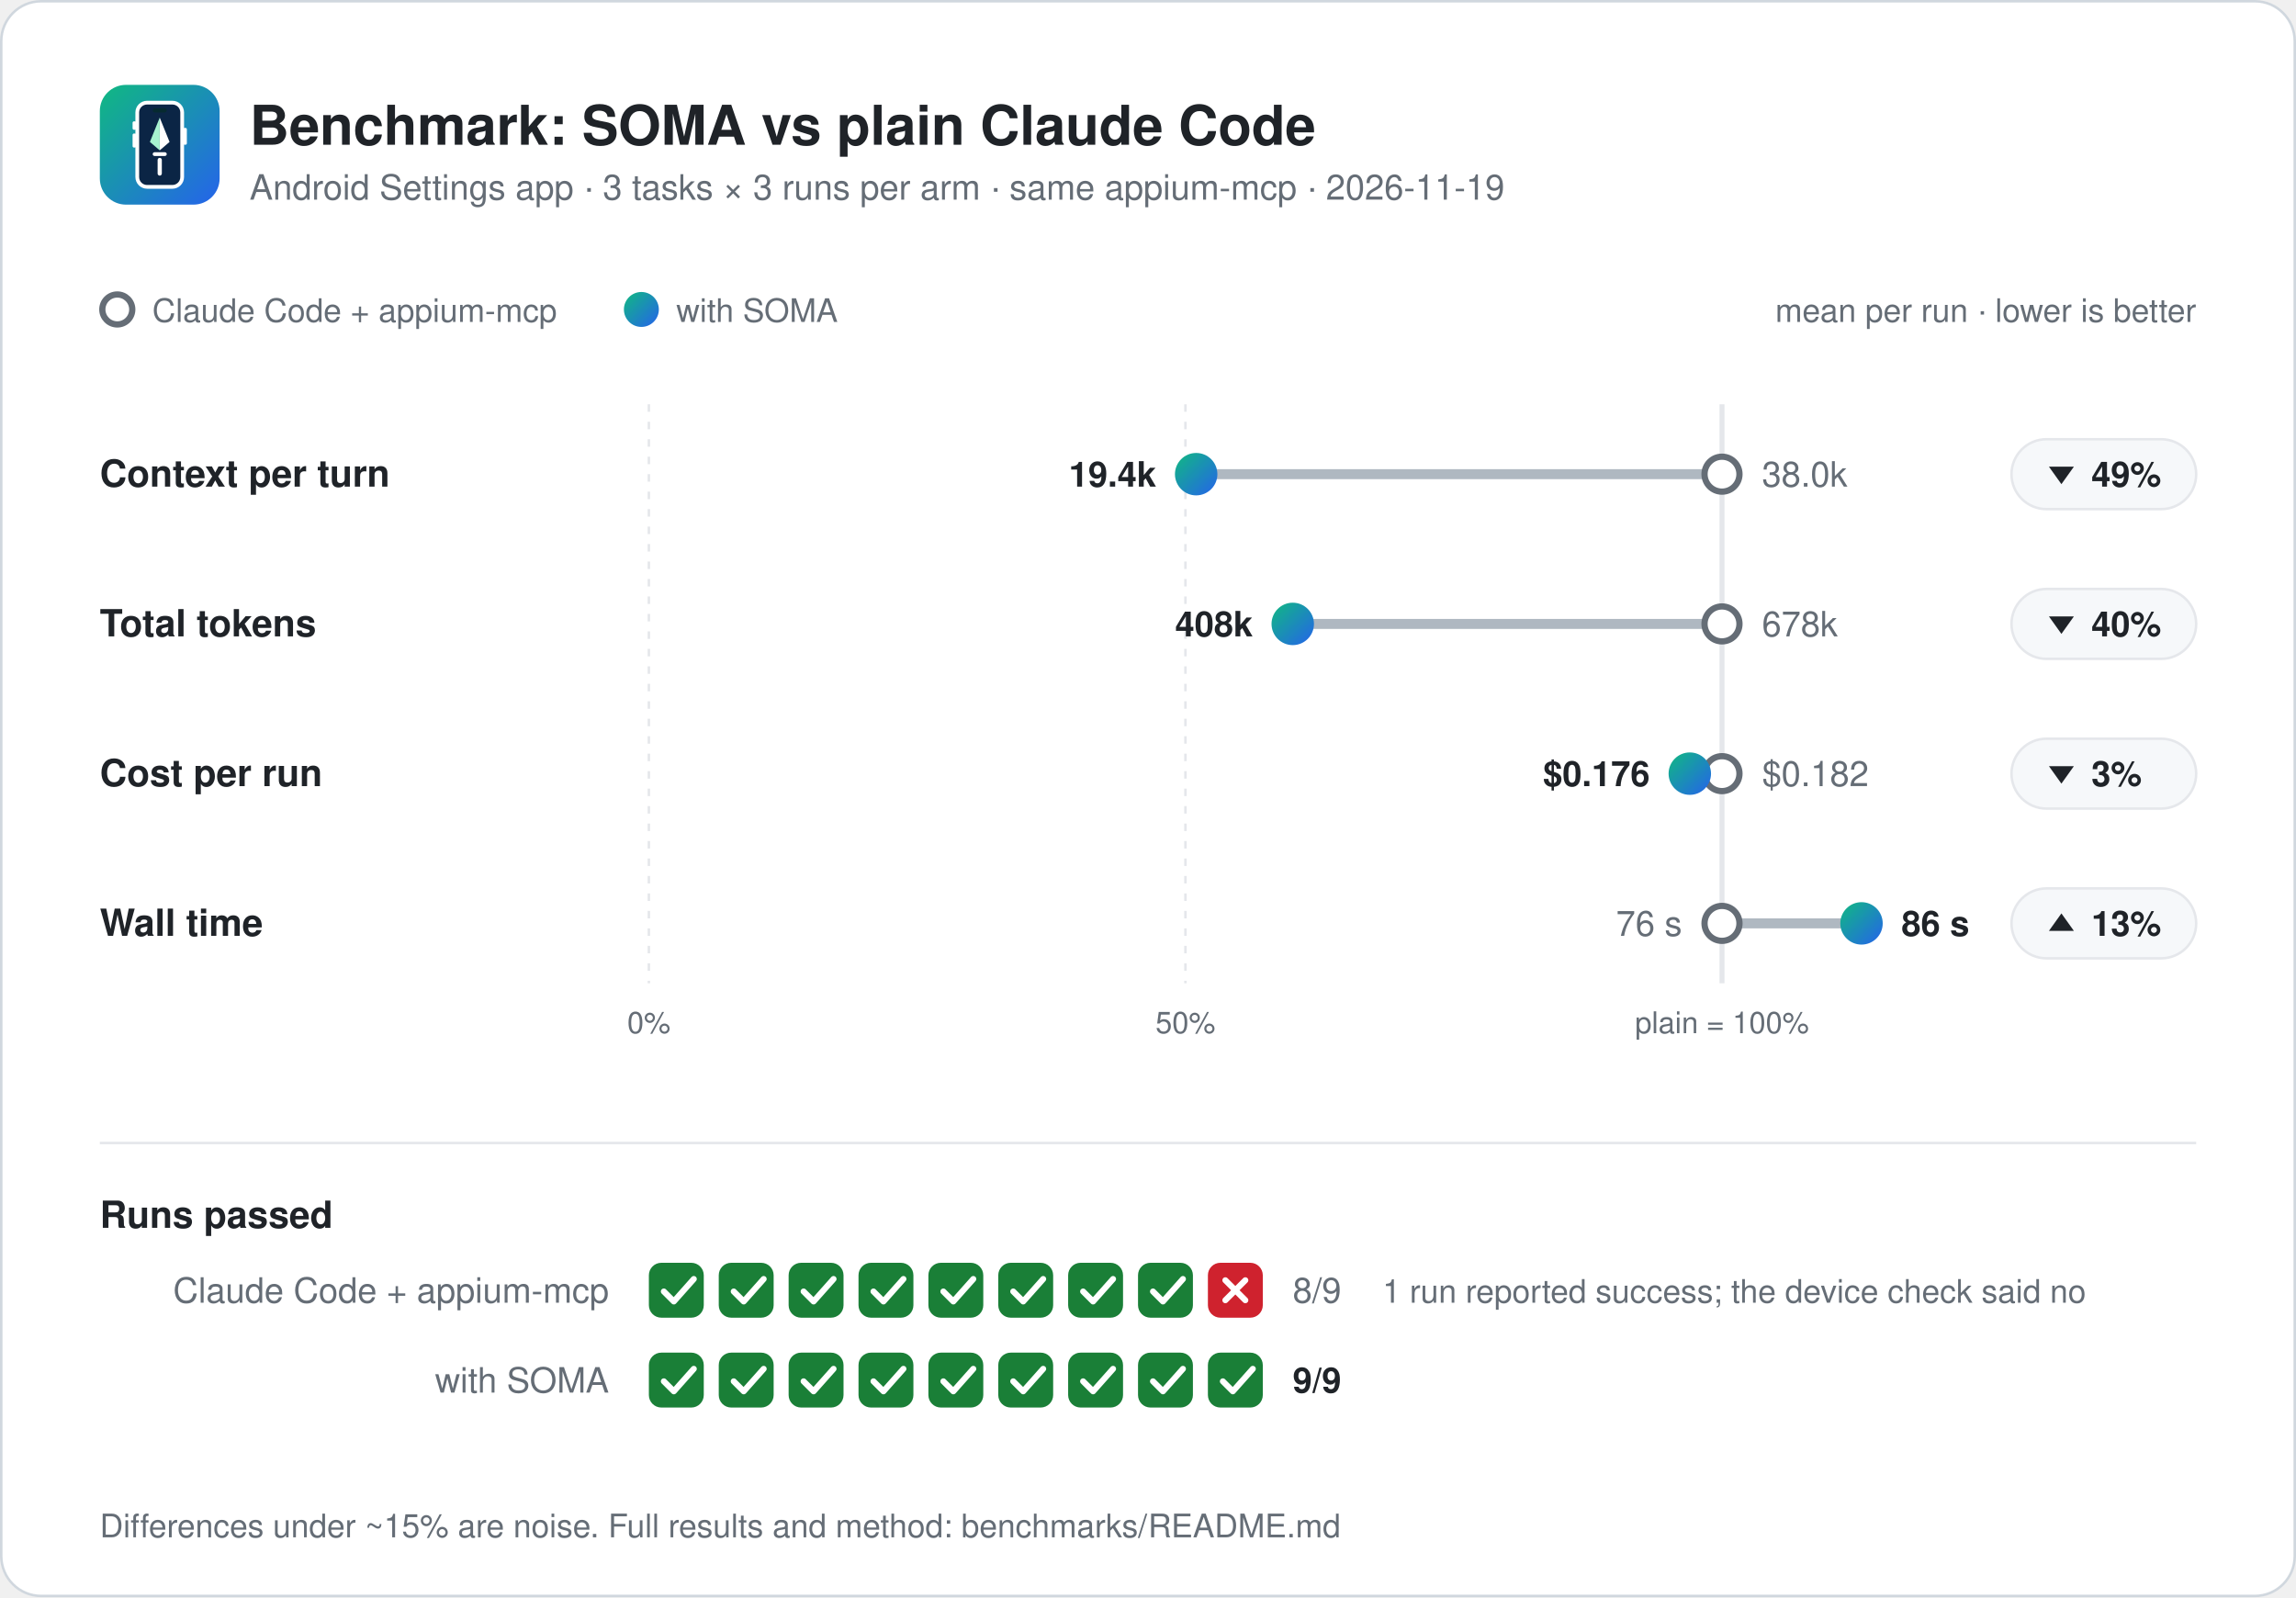
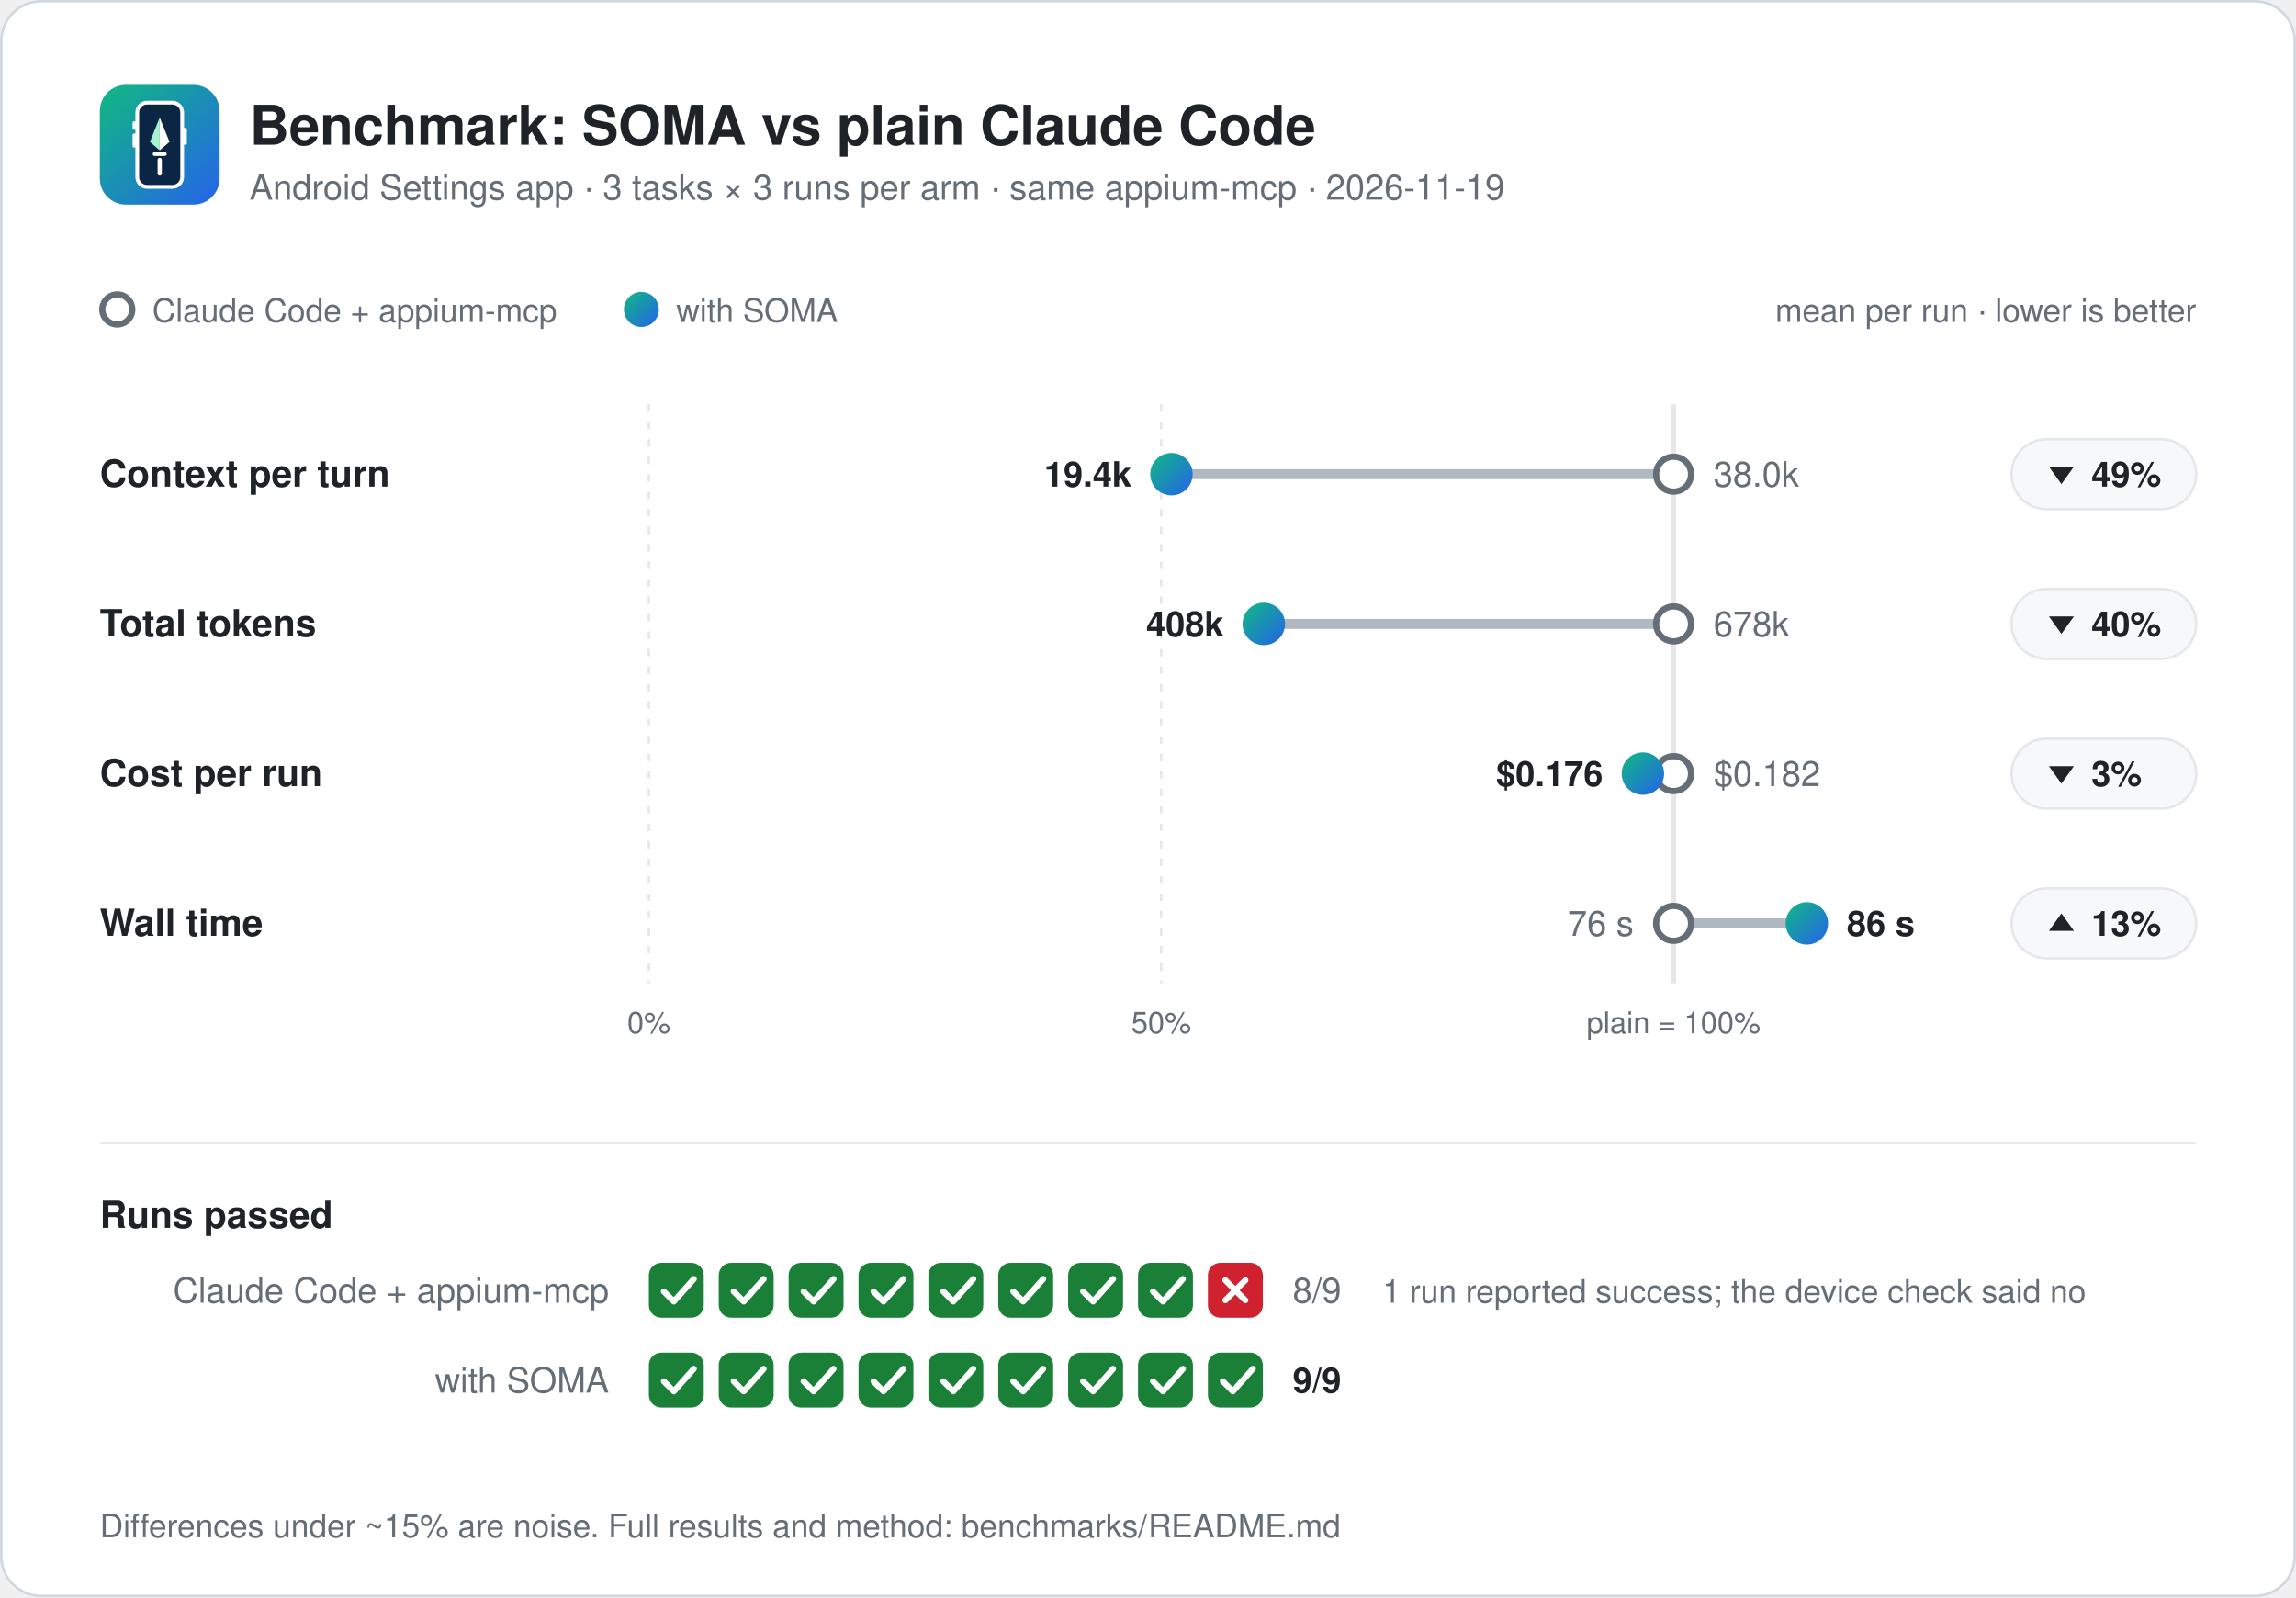
<svg xmlns="http://www.w3.org/2000/svg" viewBox="0 0 920 640" width="920" height="640" role="img" aria-labelledby="title desc">
  <defs>
    <linearGradient id="brand" x1="0" y1="0" x2="1" y2="1">
      <stop offset="0" stop-color="#10B981" />
      <stop offset="1" stop-color="#2563EB" />
    </linearGradient>
  </defs>
  <style>
    text { font-family: -apple-system, BlinkMacSystemFont, 'Segoe UI', 'Helvetica Neue', Helvetica, Arial, sans-serif; }
    .title { font-size: 22px; font-weight: 700; fill: #1F2328; }
    .subtitle { font-size: 14px; fill: #656D76; }
    .metric { font-size: 15px; font-weight: 600; fill: #1F2328; }
    .val { font-size: 14px; fill: #656D76; }
    .vsoma, .pct { font-size: 14px; font-weight: 700; fill: #1F2328; }
    .tick { font-size: 12px; fill: #656D76; }
    .legend, .note { font-size: 13px; fill: #656D76; }
  </style>
  <rect x="0.5" y="0.5" width="919" height="639" rx="16" fill="#FFFFFF" stroke="#D0D7DE" />
  <g transform="translate(40 34) scale(0.1875)">
    <rect width="256" height="256" rx="56" fill="url(#brand)" />
    <rect x="70" y="78" width="8" height="18" rx="3" fill="#FFFFFF" />
    <rect x="70" y="104" width="8" height="30" rx="3" fill="#FFFFFF" />
    <rect x="178" y="92" width="8" height="36" rx="3" fill="#FFFFFF" />
    <rect x="76" y="34" width="104" height="188" rx="25" fill="#FFFFFF" />
    <rect x="84" y="42" width="88" height="172" rx="17" fill="#0B2545" />
    <rect x="113" y="50" width="30" height="9" rx="4.5" fill="#062A30" />
    <path d="M128 70 L149 122 L128 140 Z" fill="#FFFFFF" />
    <path d="M128 70 L107 122 L128 140 Z" fill="#A7F3D0" />
    <rect x="113" y="144" width="30" height="8" rx="4" fill="#FFFFFF" />
    <rect x="123.5" y="156" width="9" height="38" rx="4.5" fill="#FFFFFF" />
  </g>
  <text x="100" y="58" class="title">Benchmark: SOMA vs plain Claude Code</text>
  <text x="100" y="80" class="subtitle">Android Settings app · 3 tasks × 3 runs per arm · same appium-mcp · 2026-11-19</text>
  <circle cx="47" cy="124" r="6" fill="#FFFFFF" stroke="#656D76" stroke-width="2.5" />
  <text x="61" y="129" class="legend">Claude Code + appium-mcp</text>
  <circle cx="257" cy="124" r="7" fill="url(#brand)" />
  <text x="271" y="129" class="legend">with SOMA</text>
  <text x="880" y="129" text-anchor="end" class="legend">mean per run · lower is better</text>
  <line x1="260" y1="162" x2="260" y2="394" stroke="#E5E7EB" stroke-width="1" stroke-dasharray="3 4" />
  <text x="260" y="414" text-anchor="middle" class="tick">0%</text>
-   <line x1="475" y1="162" x2="475" y2="394" stroke="#E5E7EB" stroke-width="1" stroke-dasharray="3 4" />
-   <text x="475" y="414" text-anchor="middle" class="tick">50%</text>
-   <line x1="690" y1="162" x2="690" y2="394" stroke="#E5E7EB" stroke-width="2" />
-   <text x="690" y="414" text-anchor="middle" class="tick">plain = 100%</text>
+   <line x1="465.3" y1="162" x2="465.3" y2="394" stroke="#E5E7EB" stroke-width="1" stroke-dasharray="3 4" />
+   <text x="465.3" y="414" text-anchor="middle" class="tick">50%</text>
+   <line x1="670.6" y1="162" x2="670.6" y2="394" stroke="#E5E7EB" stroke-width="2" />
+   <text x="670.6" y="414" text-anchor="middle" class="tick">plain = 100%</text>
  <text x="40" y="195" class="metric">Context per turn</text>
-   <line x1="690" y1="190" x2="479.3" y2="190" stroke="#AFB8C1" stroke-width="4" stroke-linecap="round" />
-   <circle cx="690" cy="190" r="7" fill="#FFFFFF" stroke="#656D76" stroke-width="2.5" />
-   <circle cx="479.3" cy="190" r="8.5" fill="url(#brand)" />
-   <text x="463.3" y="195" text-anchor="end" class="vsoma">19.4k</text>
-   <text x="706" y="195" class="val">38.0k</text>
+   <line x1="670.6" y1="190" x2="469.4" y2="190" stroke="#AFB8C1" stroke-width="4" stroke-linecap="round" />
+   <circle cx="670.6" cy="190" r="7" fill="#FFFFFF" stroke="#656D76" stroke-width="2.5" />
+   <circle cx="469.4" cy="190" r="8.5" fill="url(#brand)" />
+   <text x="453.4" y="195" text-anchor="end" class="vsoma">19.4k</text>
+   <text x="686.6" y="195" class="val">38.0k</text>
  <rect x="806" y="176" width="74" height="28" rx="14" fill="#F6F8FA" stroke="#E5E7EB" />
  <path d="M-5 -3 L5 -3 L0 4 Z" transform="translate(826 190)" fill="#1F2328" />
  <text x="838" y="195" class="pct">49%</text>
  <text x="40" y="255" class="metric">Total tokens</text>
-   <line x1="690" y1="250" x2="518" y2="250" stroke="#AFB8C1" stroke-width="4" stroke-linecap="round" />
-   <circle cx="690" cy="250" r="7" fill="#FFFFFF" stroke="#656D76" stroke-width="2.5" />
-   <circle cx="518" cy="250" r="8.5" fill="url(#brand)" />
-   <text x="502" y="255" text-anchor="end" class="vsoma">408k</text>
-   <text x="706" y="255" class="val">678k</text>
+   <line x1="670.6" y1="250" x2="506.4" y2="250" stroke="#AFB8C1" stroke-width="4" stroke-linecap="round" />
+   <circle cx="670.6" cy="250" r="7" fill="#FFFFFF" stroke="#656D76" stroke-width="2.5" />
+   <circle cx="506.4" cy="250" r="8.5" fill="url(#brand)" />
+   <text x="490.4" y="255" text-anchor="end" class="vsoma">408k</text>
+   <text x="686.6" y="255" class="val">678k</text>
  <rect x="806" y="236" width="74" height="28" rx="14" fill="#F6F8FA" stroke="#E5E7EB" />
  <path d="M-5 -3 L5 -3 L0 4 Z" transform="translate(826 250)" fill="#1F2328" />
  <text x="838" y="255" class="pct">40%</text>
  <text x="40" y="315" class="metric">Cost per run</text>
-   <line x1="690" y1="310" x2="677.1" y2="310" stroke="#AFB8C1" stroke-width="4" stroke-linecap="round" />
-   <circle cx="690" cy="310" r="7" fill="#FFFFFF" stroke="#656D76" stroke-width="2.5" />
-   <circle cx="677.1" cy="310" r="8.5" fill="url(#brand)" />
-   <text x="661.1" y="315" text-anchor="end" class="vsoma">$0.176</text>
-   <text x="706" y="315" class="val">$0.182</text>
+   <line x1="670.6" y1="310" x2="658.3" y2="310" stroke="#AFB8C1" stroke-width="4" stroke-linecap="round" />
+   <circle cx="670.6" cy="310" r="7" fill="#FFFFFF" stroke="#656D76" stroke-width="2.5" />
+   <circle cx="658.3" cy="310" r="8.5" fill="url(#brand)" />
+   <text x="642.3" y="315" text-anchor="end" class="vsoma">$0.176</text>
+   <text x="686.6" y="315" class="val">$0.182</text>
  <rect x="806" y="296" width="74" height="28" rx="14" fill="#F6F8FA" stroke="#E5E7EB" />
  <path d="M-5 -3 L5 -3 L0 4 Z" transform="translate(826 310)" fill="#1F2328" />
  <text x="838" y="315" class="pct">3%</text>
  <text x="40" y="375" class="metric">Wall time</text>
-   <line x1="690" y1="370" x2="745.9" y2="370" stroke="#AFB8C1" stroke-width="4" stroke-linecap="round" />
-   <circle cx="690" cy="370" r="7" fill="#FFFFFF" stroke="#656D76" stroke-width="2.5" />
-   <circle cx="745.9" cy="370" r="8.5" fill="url(#brand)" />
-   <text x="674" y="375" text-anchor="end" class="val">76 s</text>
-   <text x="761.9" y="375" class="vsoma">86 s</text>
+   <line x1="670.6" y1="370" x2="724" y2="370" stroke="#AFB8C1" stroke-width="4" stroke-linecap="round" />
+   <circle cx="670.6" cy="370" r="7" fill="#FFFFFF" stroke="#656D76" stroke-width="2.5" />
+   <circle cx="724" cy="370" r="8.5" fill="url(#brand)" />
+   <text x="654.6" y="375" text-anchor="end" class="val">76 s</text>
+   <text x="740" y="375" class="vsoma">86 s</text>
  <rect x="806" y="356" width="74" height="28" rx="14" fill="#F6F8FA" stroke="#E5E7EB" />
  <path d="M-5 3 L5 3 L0 -4 Z" transform="translate(826 370)" fill="#1F2328" />
  <text x="838" y="375" class="pct">13%</text>
  <line x1="40" y1="458" x2="880" y2="458" stroke="#E5E7EB" />
  <text x="40" y="492" class="metric">Runs passed</text>
  <text x="244" y="522" text-anchor="end" class="val">Claude Code + appium-mcp</text>
  <rect x="260" y="506" width="22" height="22" rx="5" fill="#1A7F37" />
  <path d="M266 517.5 l4 4 l8 -9" fill="none" stroke="#FFFFFF" stroke-width="2.4" stroke-linecap="round" stroke-linejoin="round" />
  <rect x="288" y="506" width="22" height="22" rx="5" fill="#1A7F37" />
  <path d="M294 517.5 l4 4 l8 -9" fill="none" stroke="#FFFFFF" stroke-width="2.4" stroke-linecap="round" stroke-linejoin="round" />
  <rect x="316" y="506" width="22" height="22" rx="5" fill="#1A7F37" />
  <path d="M322 517.5 l4 4 l8 -9" fill="none" stroke="#FFFFFF" stroke-width="2.4" stroke-linecap="round" stroke-linejoin="round" />
  <rect x="344" y="506" width="22" height="22" rx="5" fill="#1A7F37" />
  <path d="M350 517.5 l4 4 l8 -9" fill="none" stroke="#FFFFFF" stroke-width="2.4" stroke-linecap="round" stroke-linejoin="round" />
  <rect x="372" y="506" width="22" height="22" rx="5" fill="#1A7F37" />
  <path d="M378 517.5 l4 4 l8 -9" fill="none" stroke="#FFFFFF" stroke-width="2.4" stroke-linecap="round" stroke-linejoin="round" />
  <rect x="400" y="506" width="22" height="22" rx="5" fill="#1A7F37" />
  <path d="M406 517.5 l4 4 l8 -9" fill="none" stroke="#FFFFFF" stroke-width="2.4" stroke-linecap="round" stroke-linejoin="round" />
  <rect x="428" y="506" width="22" height="22" rx="5" fill="#1A7F37" />
  <path d="M434 517.5 l4 4 l8 -9" fill="none" stroke="#FFFFFF" stroke-width="2.4" stroke-linecap="round" stroke-linejoin="round" />
  <rect x="456" y="506" width="22" height="22" rx="5" fill="#1A7F37" />
  <path d="M462 517.5 l4 4 l8 -9" fill="none" stroke="#FFFFFF" stroke-width="2.4" stroke-linecap="round" stroke-linejoin="round" />
  <rect x="484" y="506" width="22" height="22" rx="5" fill="#CF222E" />
  <path d="M491 513 l8 8 M499 513 l-8 8" fill="none" stroke="#FFFFFF" stroke-width="2.4" stroke-linecap="round" />
  <text x="518" y="522" class="val">8/9</text>
  <text x="554" y="522" class="note">1 run reported success; the device check said no</text>
  <text x="244" y="558" text-anchor="end" class="val">with SOMA</text>
  <rect x="260" y="542" width="22" height="22" rx="5" fill="#1A7F37" />
  <path d="M266 553.5 l4 4 l8 -9" fill="none" stroke="#FFFFFF" stroke-width="2.4" stroke-linecap="round" stroke-linejoin="round" />
  <rect x="288" y="542" width="22" height="22" rx="5" fill="#1A7F37" />
  <path d="M294 553.5 l4 4 l8 -9" fill="none" stroke="#FFFFFF" stroke-width="2.4" stroke-linecap="round" stroke-linejoin="round" />
  <rect x="316" y="542" width="22" height="22" rx="5" fill="#1A7F37" />
  <path d="M322 553.5 l4 4 l8 -9" fill="none" stroke="#FFFFFF" stroke-width="2.4" stroke-linecap="round" stroke-linejoin="round" />
  <rect x="344" y="542" width="22" height="22" rx="5" fill="#1A7F37" />
  <path d="M350 553.5 l4 4 l8 -9" fill="none" stroke="#FFFFFF" stroke-width="2.4" stroke-linecap="round" stroke-linejoin="round" />
  <rect x="372" y="542" width="22" height="22" rx="5" fill="#1A7F37" />
  <path d="M378 553.5 l4 4 l8 -9" fill="none" stroke="#FFFFFF" stroke-width="2.4" stroke-linecap="round" stroke-linejoin="round" />
  <rect x="400" y="542" width="22" height="22" rx="5" fill="#1A7F37" />
  <path d="M406 553.5 l4 4 l8 -9" fill="none" stroke="#FFFFFF" stroke-width="2.4" stroke-linecap="round" stroke-linejoin="round" />
  <rect x="428" y="542" width="22" height="22" rx="5" fill="#1A7F37" />
  <path d="M434 553.5 l4 4 l8 -9" fill="none" stroke="#FFFFFF" stroke-width="2.4" stroke-linecap="round" stroke-linejoin="round" />
  <rect x="456" y="542" width="22" height="22" rx="5" fill="#1A7F37" />
  <path d="M462 553.5 l4 4 l8 -9" fill="none" stroke="#FFFFFF" stroke-width="2.4" stroke-linecap="round" stroke-linejoin="round" />
  <rect x="484" y="542" width="22" height="22" rx="5" fill="#1A7F37" />
  <path d="M490 553.5 l4 4 l8 -9" fill="none" stroke="#FFFFFF" stroke-width="2.4" stroke-linecap="round" stroke-linejoin="round" />
  <text x="518" y="558" class="vsoma">9/9</text>
  <text x="40" y="616" class="note">Differences under ~15% are noise. Full results and method: benchmarks/README.md</text>
</svg>
